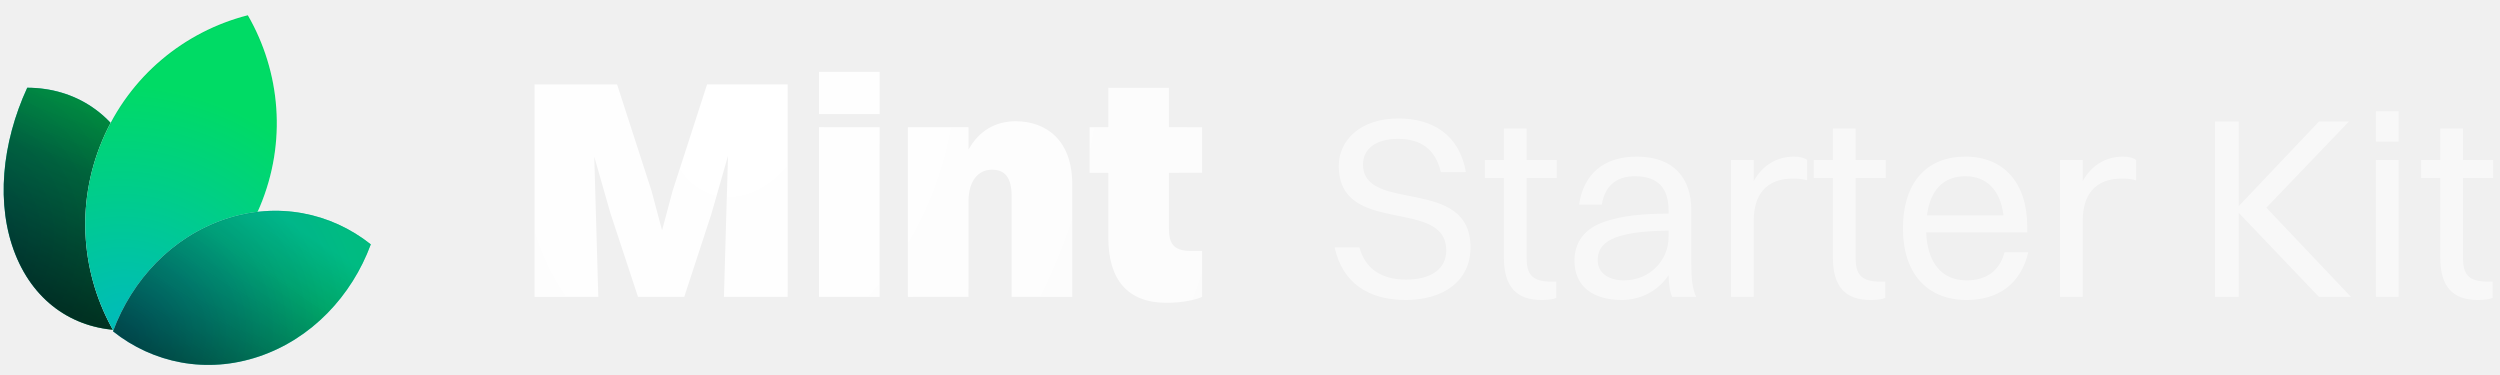
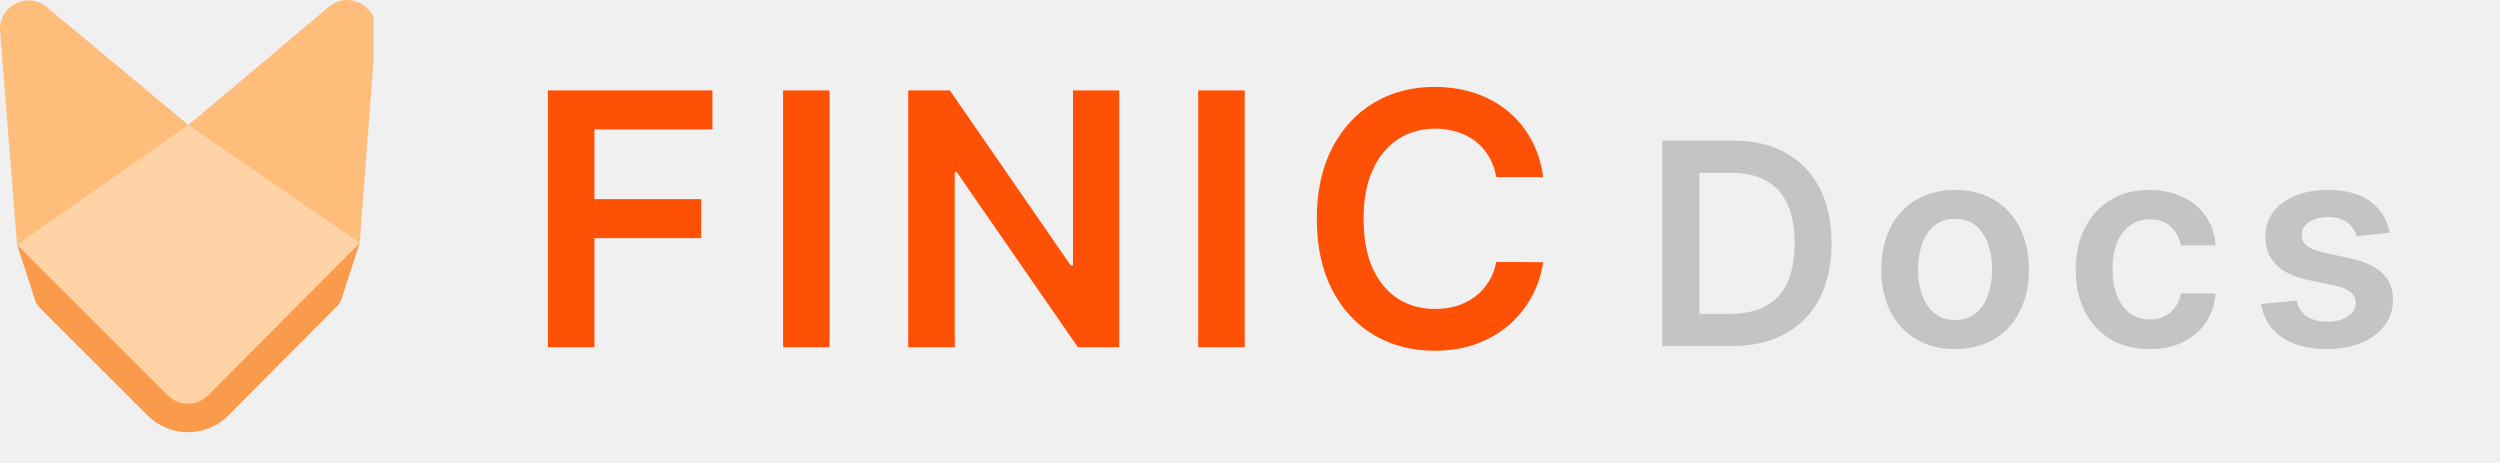
- <svg xmlns="http://www.w3.org/2000/svg" width="160" height="24" viewBox="0 0 160 24" fill="none">
-   <path d="M7.953 21.139C4.896 21.13 2.255 19.458 0.987 16.29C-0.28 13.121 0.109 9.163 1.744 5.615C4.801 5.624 7.442 7.296 8.71 10.465C9.977 13.633 9.588 17.591 7.953 21.139Z" fill="white" />
-   <path d="M7.953 21.139C4.896 21.13 2.255 19.458 0.987 16.29C-0.28 13.121 0.109 9.163 1.744 5.615C4.801 5.624 7.442 7.296 8.71 10.465C9.977 13.633 9.588 17.591 7.953 21.139Z" fill="url(#paint0_radial_115_109)" />
-   <path d="M7.953 21.139C4.896 21.13 2.255 19.458 0.987 16.29C-0.28 13.121 0.109 9.163 1.744 5.615C4.801 5.624 7.442 7.296 8.71 10.465C9.977 13.633 9.588 17.591 7.953 21.139Z" fill="black" fill-opacity="0.5" style="mix-blend-mode:hard-light" />
-   <path d="M7.953 21.139C4.896 21.13 2.255 19.458 0.987 16.29C-0.28 13.121 0.109 9.163 1.744 5.615C4.801 5.624 7.442 7.296 8.71 10.465C9.977 13.633 9.588 17.591 7.953 21.139Z" fill="url(#paint1_linear_115_109)" fill-opacity="0.5" style="mix-blend-mode:hard-light" />
-   <path d="M7.935 21.111C4.897 21.096 2.274 19.431 1.013 16.279C-0.248 13.124 0.136 9.182 1.762 5.643C4.8 5.659 7.423 7.324 8.684 10.476C9.945 13.63 9.561 17.572 7.935 21.111Z" stroke="url(#paint2_linear_115_109)" stroke-opacity="0.05" stroke-width="0.056" />
-   <path d="M7.31 21.257C11.354 20.221 14.884 17.375 16.628 13.236C18.373 9.097 17.945 4.587 15.86 0.976C11.816 2.012 8.287 4.858 6.542 8.998C4.797 13.137 5.225 17.646 7.31 21.257Z" fill="white" />
-   <path d="M7.31 21.257C11.354 20.221 14.884 17.375 16.628 13.236C18.373 9.097 17.945 4.587 15.86 0.976C11.816 2.012 8.287 4.858 6.542 8.998C4.797 13.137 5.225 17.646 7.31 21.257Z" fill="url(#paint3_radial_115_109)" />
-   <path d="M16.602 13.225C14.864 17.349 11.351 20.187 7.324 21.225C5.253 17.624 4.829 13.132 6.568 9.009C8.306 4.885 11.819 2.047 15.846 1.009C17.918 4.61 18.341 9.101 16.602 13.225Z" stroke="url(#paint4_linear_115_109)" stroke-opacity="0.05" stroke-width="0.056" />
-   <path d="M7.234 21.207C9.789 23.237 13.21 23.951 16.577 22.814C19.944 21.677 22.506 18.945 23.73 15.638C21.175 13.608 17.754 12.894 14.387 14.031C11.02 15.168 8.458 17.901 7.234 21.207Z" fill="white" />
-   <path d="M7.234 21.207C9.789 23.237 13.21 23.951 16.577 22.814C19.944 21.677 22.506 18.945 23.73 15.638C21.175 13.608 17.754 12.894 14.387 14.031C11.02 15.168 8.458 17.901 7.234 21.207Z" fill="url(#paint5_radial_115_109)" />
-   <path d="M7.234 21.207C9.789 23.237 13.21 23.951 16.577 22.814C19.944 21.677 22.506 18.945 23.73 15.638C21.175 13.608 17.754 12.894 14.387 14.031C11.02 15.168 8.458 17.901 7.234 21.207Z" fill="black" fill-opacity="0.2" style="mix-blend-mode:hard-light" />
-   <path d="M7.234 21.207C9.789 23.237 13.21 23.951 16.577 22.814C19.944 21.677 22.506 18.945 23.73 15.638C21.175 13.608 17.754 12.894 14.387 14.031C11.02 15.168 8.458 17.901 7.234 21.207Z" fill="url(#paint6_linear_115_109)" fill-opacity="0.5" style="mix-blend-mode:hard-light" />
-   <path d="M16.568 22.787C13.218 23.918 9.814 23.212 7.267 21.198C8.492 17.907 11.044 15.189 14.396 14.058C17.747 12.927 21.15 13.633 23.697 15.648C22.472 18.938 19.92 21.656 16.568 22.787Z" stroke="url(#paint7_linear_115_109)" stroke-opacity="0.05" stroke-width="0.056" />
-   <path d="M34.212 19V5.4H39.492L41.692 12.2L42.372 14.74L43.052 12.2L45.252 5.4H50.412V19H46.332L46.592 9.98L45.532 13.68L43.792 19H40.832L39.052 13.6L38.032 10.02L38.292 19H34.212ZM52.416 7.3V4.6H56.295V7.3H52.416ZM52.416 19V8.14H56.295V19H52.416ZM58.104 19V8.14H61.984V9.58C62.664 8.34 63.744 7.76 65.004 7.76C66.964 7.76 68.624 8.98 68.624 11.78V19H64.744V12.56C64.744 11.34 64.304 10.86 63.484 10.86C62.604 10.86 61.984 11.58 61.984 12.88V19H58.104ZM70.933 15.22V11.06H69.733V8.14H70.933V5.62H74.813V8.14H76.933V11.06H74.813V14.6C74.813 15.5 75.033 16.06 76.213 16.06H76.933V19C76.493 19.2 75.673 19.38 74.653 19.38C72.153 19.38 70.933 17.88 70.933 15.22Z" fill="url(#paint8_radial_115_109)" />
-   <path d="M87.232 10.519C87.232 13.687 94.112 11.229 94.112 15.832C94.112 17.994 92.364 19.198 89.971 19.198C87.562 19.198 85.912 18.093 85.417 15.832H87.001C87.364 17.169 88.371 17.895 89.987 17.895C91.671 17.895 92.561 17.152 92.561 16.03C92.561 12.598 85.681 15.155 85.681 10.618C85.681 9.001 87.034 7.582 89.509 7.582C91.671 7.582 93.403 8.621 93.816 11.014H92.215C91.868 9.529 90.912 8.886 89.476 8.886C88.057 8.886 87.232 9.529 87.232 10.519ZM96.25 16.476V11.393H95.029V10.239H96.25V8.226H97.702V10.239H99.632V11.393H97.702V16.476C97.702 17.532 98.015 18.026 99.302 18.026H99.599V19.066C99.434 19.148 99.071 19.198 98.659 19.198C97.025 19.198 96.25 18.323 96.25 16.476ZM102.516 13.093H101.064C101.345 11.162 102.615 10.024 104.76 10.024C107.103 10.024 108.242 11.393 108.242 13.44V16.888C108.242 17.895 108.324 18.521 108.555 19H107.021C106.856 18.654 106.806 18.142 106.79 17.614C106.047 18.72 104.859 19.198 103.803 19.198C101.988 19.198 100.767 18.357 100.767 16.69C100.767 15.486 101.427 14.611 102.714 14.182C103.902 13.786 105.107 13.687 106.79 13.671V13.473C106.79 12.053 106.13 11.278 104.628 11.278C103.374 11.278 102.698 11.971 102.516 13.093ZM102.252 16.657C102.252 17.465 102.929 17.944 103.952 17.944C105.569 17.944 106.79 16.674 106.79 15.172V14.759C103.061 14.793 102.252 15.585 102.252 16.657ZM110.787 19V10.239H112.239V11.591C112.833 10.519 113.774 10.024 114.83 10.024C115.176 10.024 115.49 10.107 115.655 10.239V11.542C115.407 11.46 115.094 11.427 114.747 11.427C112.998 11.427 112.239 12.515 112.239 14.1V19H110.787ZM117.305 16.476V11.393H116.084V10.239H117.305V8.226H118.757V10.239H120.688V11.393H118.757V16.476C118.757 17.532 119.071 18.026 120.358 18.026H120.655V19.066C120.49 19.148 120.127 19.198 119.714 19.198C118.081 19.198 117.305 18.323 117.305 16.476ZM129.809 16.145C129.33 18.192 127.862 19.198 125.865 19.198C123.324 19.198 121.79 17.482 121.79 14.627C121.79 11.658 123.324 10.024 125.783 10.024C128.258 10.024 129.743 11.723 129.743 14.512V14.875H123.275C123.357 16.838 124.281 17.944 125.865 17.944C127.103 17.944 127.977 17.35 128.291 16.145H129.809ZM125.783 11.278C124.38 11.278 123.539 12.152 123.324 13.786H128.225C128.027 12.169 127.152 11.278 125.783 11.278ZM131.843 19V10.239H133.295V11.591C133.889 10.519 134.829 10.024 135.885 10.024C136.232 10.024 136.545 10.107 136.71 10.239V11.542C136.463 11.46 136.149 11.427 135.803 11.427C134.054 11.427 133.295 12.515 133.295 14.1V19H131.843ZM141.763 19V7.78H143.281V13.192L148.413 7.78H150.327L145.047 13.291L150.459 19H148.413L143.281 13.621V19H141.763ZM152.06 9.067V7.12H153.512V9.067H152.06ZM152.06 19V10.239H153.512V19H152.06ZM156.178 16.476V11.393H154.957V10.239H156.178V8.226H157.63V10.239H159.56V11.393H157.63V16.476C157.63 17.532 157.943 18.026 159.23 18.026H159.527V19.066C159.362 19.148 158.999 19.198 158.587 19.198C156.953 19.198 156.178 18.323 156.178 16.476Z" fill="white" fill-opacity="0.55" />
+ <svg xmlns="http://www.w3.org/2000/svg" width="708" height="131" viewBox="0 0 708 131" fill="none">
+   <path d="M155.173 98.329V25.602H201.764V36.646H168.348V56.39H198.568V67.434H168.348V98.329H155.173ZM234.942 25.602V98.329H221.767V25.602H234.942ZM316.974 25.602V98.329H305.255L270.987 48.791H270.383V98.329H257.208V25.602H268.998L303.231 75.176H303.87V25.602H316.974ZM352.504 25.602V98.329H339.33V25.602H352.504ZM437.022 50.14H423.741C423.362 47.962 422.664 46.033 421.646 44.352C420.628 42.647 419.361 41.203 417.846 40.019C416.331 38.836 414.603 37.948 412.662 37.356C410.744 36.741 408.672 36.433 406.447 36.433C402.493 36.433 398.99 37.427 395.936 39.416C392.882 41.381 390.491 44.269 388.762 48.081C387.034 51.868 386.17 56.497 386.17 61.965C386.17 67.529 387.034 72.216 388.762 76.028C390.514 79.816 392.905 82.68 395.936 84.622C398.99 86.539 402.482 87.498 406.412 87.498C408.59 87.498 410.626 87.214 412.52 86.646C414.437 86.054 416.154 85.19 417.669 84.053C419.208 82.917 420.498 81.52 421.539 79.863C422.605 78.206 423.339 76.312 423.741 74.181L437.022 74.252C436.525 77.709 435.448 80.952 433.791 83.983C432.157 87.013 430.015 89.688 427.363 92.008C424.712 94.305 421.61 96.104 418.059 97.406C414.508 98.684 410.566 99.323 406.234 99.323C399.842 99.323 394.136 97.844 389.118 94.885C384.099 91.925 380.145 87.652 377.257 82.065C374.368 76.478 372.924 69.778 372.924 61.965C372.924 54.129 374.38 47.429 377.292 41.866C380.204 36.279 384.17 32.006 389.189 29.046C394.208 26.087 399.889 24.608 406.234 24.608C410.282 24.608 414.047 25.176 417.527 26.312C421.007 27.448 424.108 29.117 426.831 31.319C429.553 33.497 431.79 36.172 433.542 39.345C435.318 42.493 436.478 46.092 437.022 50.14Z" fill="#FF5106" />
+   <path d="M490.455 98H470.739V39.818H490.852C496.629 39.818 501.591 40.983 505.739 43.312C509.905 45.623 513.106 48.947 515.341 53.284C517.576 57.621 518.693 62.811 518.693 68.852C518.693 74.913 517.566 80.121 515.312 84.477C513.078 88.833 509.848 92.176 505.625 94.506C501.42 96.835 496.364 98 490.455 98ZM481.278 88.881H489.943C493.996 88.881 497.377 88.142 500.085 86.665C502.794 85.169 504.83 82.943 506.193 79.989C507.557 77.015 508.239 73.303 508.239 68.852C508.239 64.401 507.557 60.708 506.193 57.773C504.83 54.818 502.813 52.612 500.142 51.153C497.491 49.676 494.195 48.938 490.256 48.938H481.278V88.881ZM553.687 98.852C549.426 98.852 545.732 97.915 542.607 96.04C539.482 94.165 537.058 91.542 535.335 88.171C533.63 84.799 532.778 80.86 532.778 76.352C532.778 71.845 533.63 67.896 535.335 64.506C537.058 61.115 539.482 58.483 542.607 56.608C545.732 54.733 549.426 53.795 553.687 53.795C557.948 53.795 561.641 54.733 564.766 56.608C567.891 58.483 570.306 61.115 572.011 64.506C573.734 67.896 574.596 71.845 574.596 76.352C574.596 80.86 573.734 84.799 572.011 88.171C570.306 91.542 567.891 94.165 564.766 96.04C561.641 97.915 557.948 98.852 553.687 98.852ZM553.744 90.614C556.054 90.614 557.986 89.979 559.539 88.71C561.092 87.422 562.248 85.699 563.005 83.54C563.782 81.381 564.17 78.975 564.17 76.324C564.17 73.653 563.782 71.239 563.005 69.079C562.248 66.901 561.092 65.169 559.539 63.881C557.986 62.593 556.054 61.949 553.744 61.949C551.376 61.949 549.407 62.593 547.835 63.881C546.282 65.169 545.117 66.901 544.34 69.079C543.583 71.239 543.204 73.653 543.204 76.324C543.204 78.975 543.583 81.381 544.34 83.54C545.117 85.699 546.282 87.422 547.835 88.71C549.407 89.979 551.376 90.614 553.744 90.614ZM608.759 98.852C604.403 98.852 600.662 97.896 597.537 95.983C594.431 94.07 592.035 91.428 590.35 88.057C588.683 84.667 587.85 80.765 587.85 76.352C587.85 71.921 588.702 68.01 590.407 64.619C592.111 61.21 594.516 58.559 597.622 56.665C600.747 54.752 604.441 53.795 608.702 53.795C612.244 53.795 615.378 54.449 618.105 55.756C620.852 57.044 623.039 58.871 624.668 61.239C626.297 63.587 627.225 66.333 627.452 69.477H617.622C617.225 67.375 616.278 65.623 614.782 64.222C613.304 62.801 611.325 62.091 608.844 62.091C606.742 62.091 604.895 62.659 603.304 63.795C601.713 64.913 600.473 66.523 599.583 68.625C598.711 70.727 598.276 73.246 598.276 76.182C598.276 79.155 598.711 81.712 599.583 83.852C600.454 85.974 601.675 87.612 603.247 88.767C604.838 89.903 606.704 90.472 608.844 90.472C610.359 90.472 611.713 90.188 612.907 89.619C614.119 89.032 615.132 88.189 615.946 87.091C616.761 85.992 617.319 84.657 617.622 83.085H627.452C627.206 86.172 626.297 88.909 624.725 91.296C623.153 93.663 621.013 95.519 618.304 96.864C615.596 98.189 612.414 98.852 608.759 98.852ZM676.785 65.898L667.41 66.921C667.145 65.974 666.681 65.083 666.018 64.25C665.374 63.417 664.503 62.744 663.405 62.233C662.306 61.722 660.961 61.466 659.37 61.466C657.23 61.466 655.431 61.93 653.973 62.858C652.533 63.786 651.823 64.989 651.842 66.466C651.823 67.735 652.287 68.767 653.234 69.562C654.2 70.358 655.791 71.011 658.007 71.523L665.45 73.114C669.579 74.004 672.647 75.415 674.655 77.347C676.681 79.278 677.704 81.807 677.723 84.932C677.704 87.678 676.899 90.102 675.308 92.204C673.736 94.288 671.548 95.917 668.745 97.091C665.942 98.265 662.723 98.852 659.086 98.852C653.745 98.852 649.446 97.735 646.189 95.5C642.931 93.246 640.99 90.112 640.365 86.097L650.393 85.131C650.848 87.1 651.814 88.587 653.291 89.591C654.768 90.595 656.691 91.097 659.058 91.097C661.501 91.097 663.461 90.595 664.939 89.591C666.435 88.587 667.183 87.347 667.183 85.869C667.183 84.619 666.7 83.587 665.734 82.773C664.787 81.958 663.31 81.333 661.302 80.898L653.859 79.335C649.673 78.464 646.577 76.996 644.569 74.932C642.562 72.849 641.567 70.216 641.586 67.034C641.567 64.345 642.297 62.015 643.774 60.045C645.27 58.057 647.344 56.523 649.995 55.443C652.666 54.345 655.744 53.795 659.228 53.795C664.342 53.795 668.367 54.885 671.302 57.062C674.257 59.24 676.084 62.186 676.785 65.898Z" fill="#C4C4C4" />
+   <g clip-path="url(#clip0_421_1054)">
+     <path d="M4.82 69.29L0.028 8.875C-0.539 1.736 7.761 -2.569 13.261 2.015L53.346 35.392L93.167 1.919C98.651 -2.696 106.977 1.58 106.431 8.729L101.871 68.784L53.346 113.623L46.662 106.717L4.82 69.29Z" fill="#FFBD7B" />
+     <path d="M4.82 69.29L47.512 111.941C50.676 115.103 55.807 115.093 58.961 111.921L101.871 68.784L53.346 35.392L4.82 69.29Z" fill="#FFD3A6" />
+     <path d="M4.82 69.289L10.054 85.33C10.251 85.937 10.59 86.488 11.041 86.939L41.8 117.667C48.082 123.944 58.327 124.025 64.693 117.632L95.65 86.513C96.098 86.063 96.433 85.513 96.63 84.909L101.871 68.783L58.961 111.92C55.807 115.092 50.676 115.102 47.512 111.94L4.82 69.289Z" fill="#FA9A4B" />
+   </g>
  <defs>
-     <radialGradient id="paint0_radial_115_109" cx="0" cy="0" r="1" gradientUnits="userSpaceOnUse" gradientTransform="translate(-3.00503 15.023) rotate(-10.029) scale(17.9572 17.784)">
-       <stop stop-color="#00B0BB" />
-       <stop offset="1" stop-color="#00DB65" />
-     </radialGradient>
-     <linearGradient id="paint1_linear_115_109" x1="7.39" y1="4.813" x2="1.63" y2="18.689" gradientUnits="userSpaceOnUse">
-       <stop stop-color="#18E299" />
-       <stop offset="1" />
-     </linearGradient>
-     <linearGradient id="paint2_linear_115_109" x1="7.948" y1="8.016" x2="1.761" y2="18.746" gradientUnits="userSpaceOnUse">
-       <stop />
-       <stop offset="1" stop-opacity="0" />
-     </linearGradient>
-     <radialGradient id="paint3_radial_115_109" cx="0" cy="0" r="1" gradientUnits="userSpaceOnUse" gradientTransform="translate(8.11404 20.8822) rotate(-75.7542) scale(21.6246 23.7772)">
-       <stop stop-color="#00BBBB" />
-       <stop offset="0.713" stop-color="#00DB65" />
-     </radialGradient>
-     <linearGradient id="paint4_linear_115_109" x1="7.602" y1="5.871" x2="15.556" y2="16.372" gradientUnits="userSpaceOnUse">
-       <stop />
-       <stop offset="1" stop-opacity="0" />
-     </linearGradient>
-     <radialGradient id="paint5_radial_115_109" cx="0" cy="0" r="1" gradientUnits="userSpaceOnUse" gradientTransform="translate(7.84537 21.5181) rotate(-20.3525) scale(18.5603 17.32)">
-       <stop stop-color="#00B0BB" />
-       <stop offset="1" stop-color="#00DB65" />
-     </radialGradient>
-     <linearGradient id="paint6_linear_115_109" x1="16.808" y1="13.007" x2="10.041" y2="22.994" gradientUnits="userSpaceOnUse">
-       <stop stop-color="#00B1BC" />
-       <stop offset="1" />
-     </linearGradient>
-     <linearGradient id="paint7_linear_115_109" x1="16.808" y1="13.007" x2="14.169" y2="23.841" gradientUnits="userSpaceOnUse">
-       <stop />
-       <stop offset="1" stop-opacity="0" />
-     </linearGradient>
-     <radialGradient id="paint8_radial_115_109" cx="0" cy="0" r="1" gradientUnits="userSpaceOnUse" gradientTransform="translate(47.2781 7) rotate(19.0047) scale(67.5582 85.7506)">
-       <stop stop-color="white" />
-       <stop offset="1" stop-color="white" stop-opacity="0.5" />
-     </radialGradient>
+     <clipPath id="clip0_421_1054">
+       <rect width="105.789" height="124.303" fill="white" transform="matrix(-1 0 0 1 105.789 0)" />
+     </clipPath>
  </defs>
</svg>
